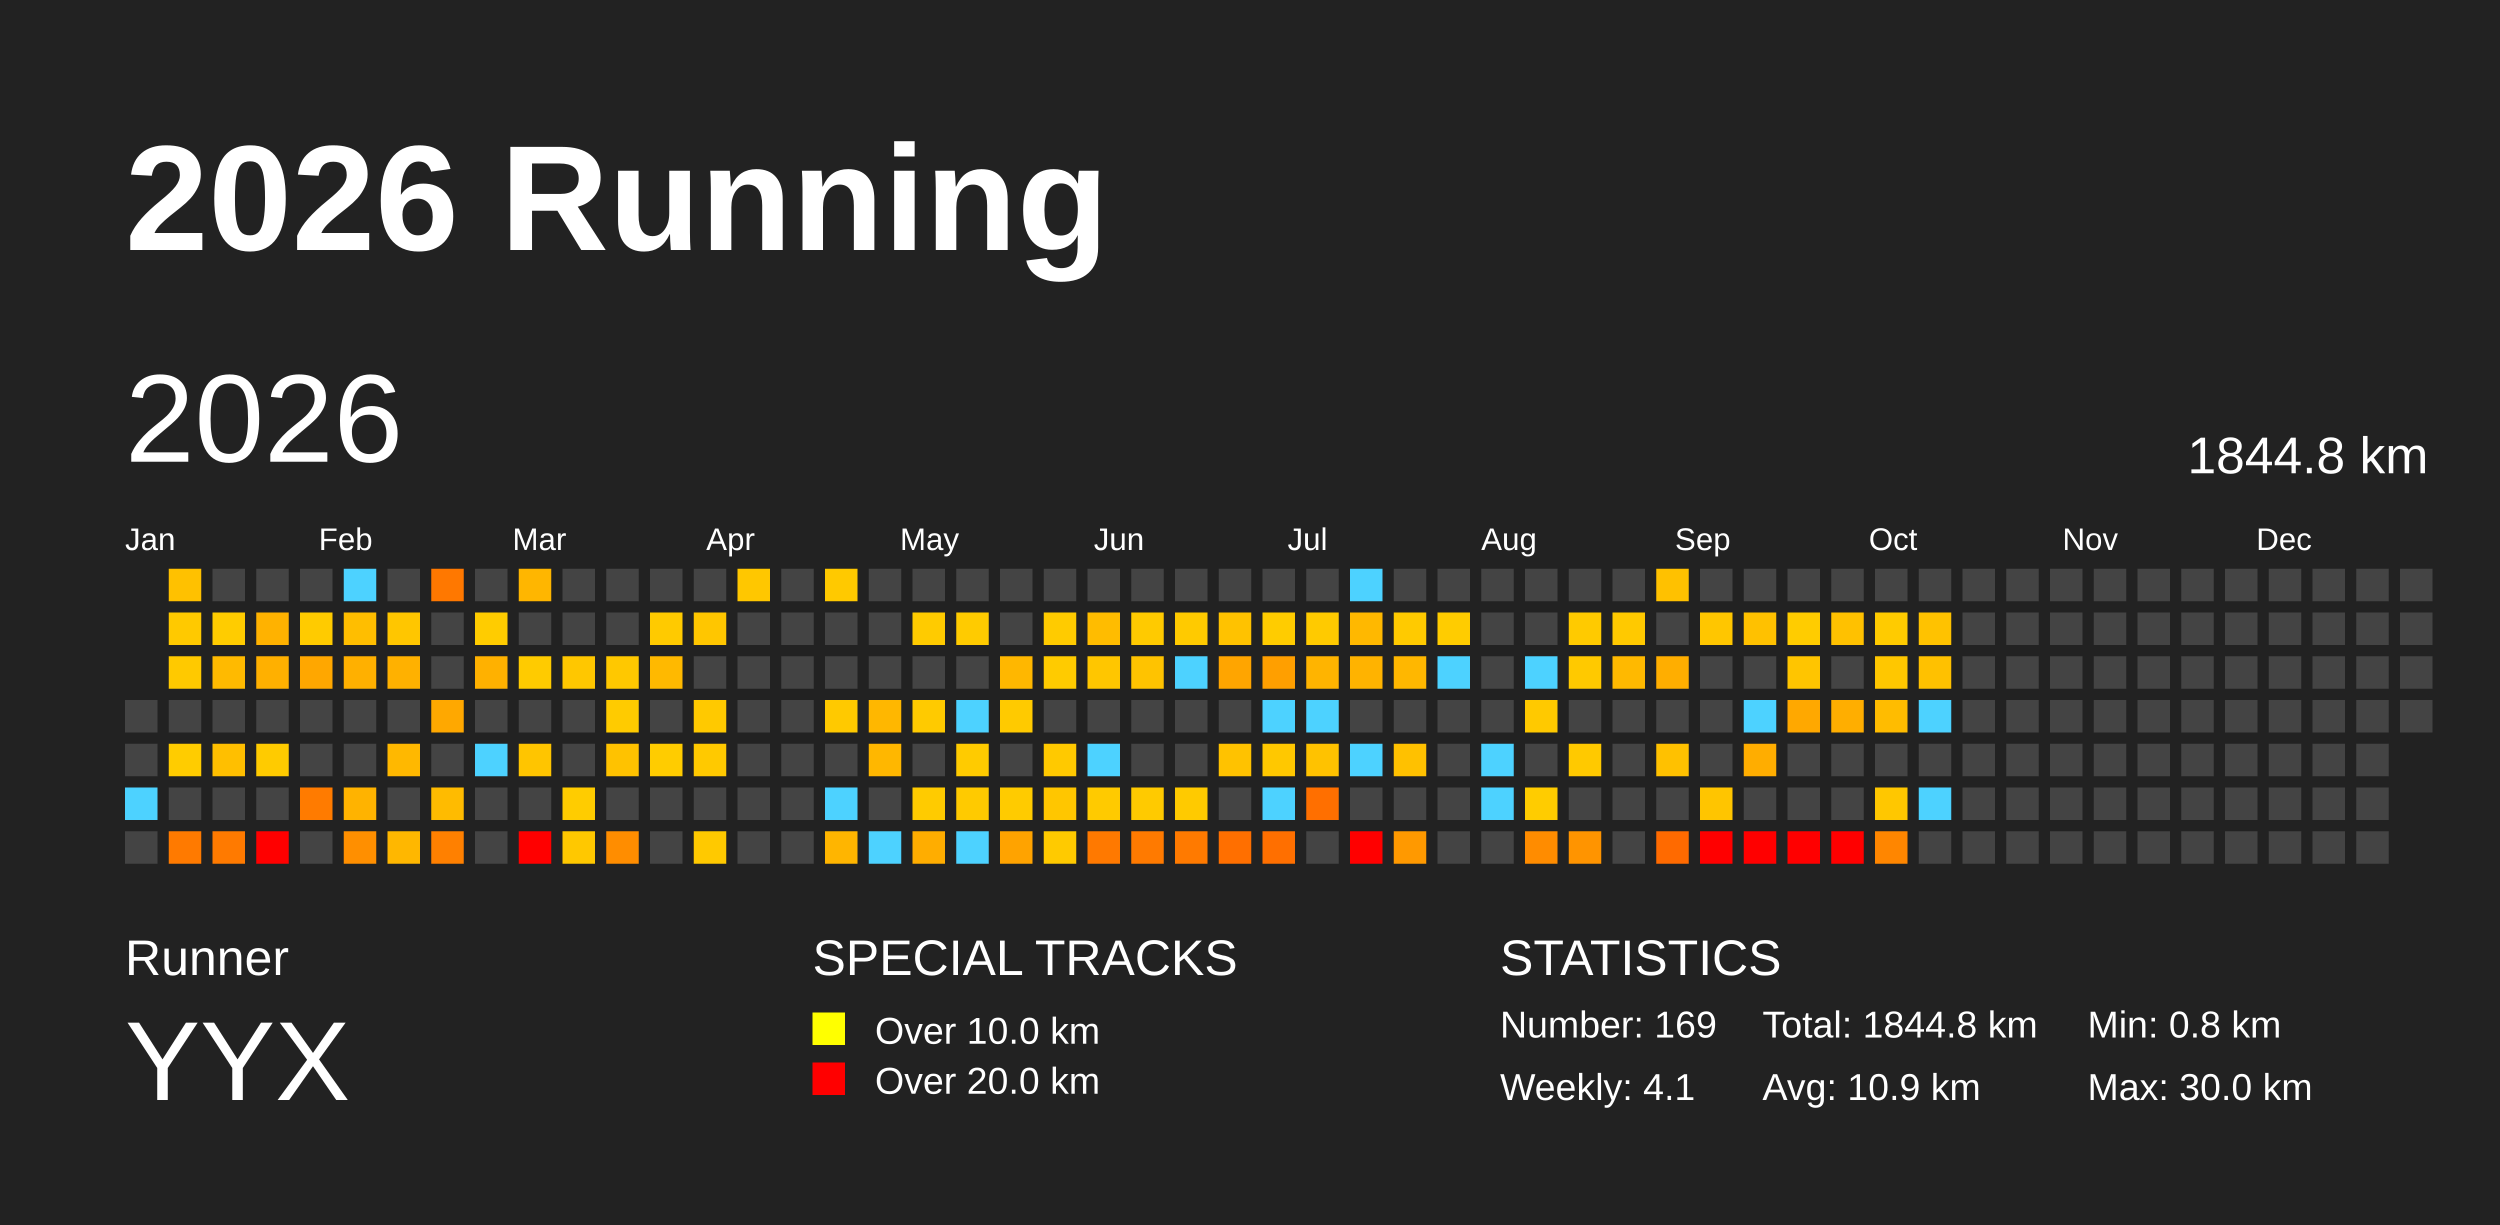
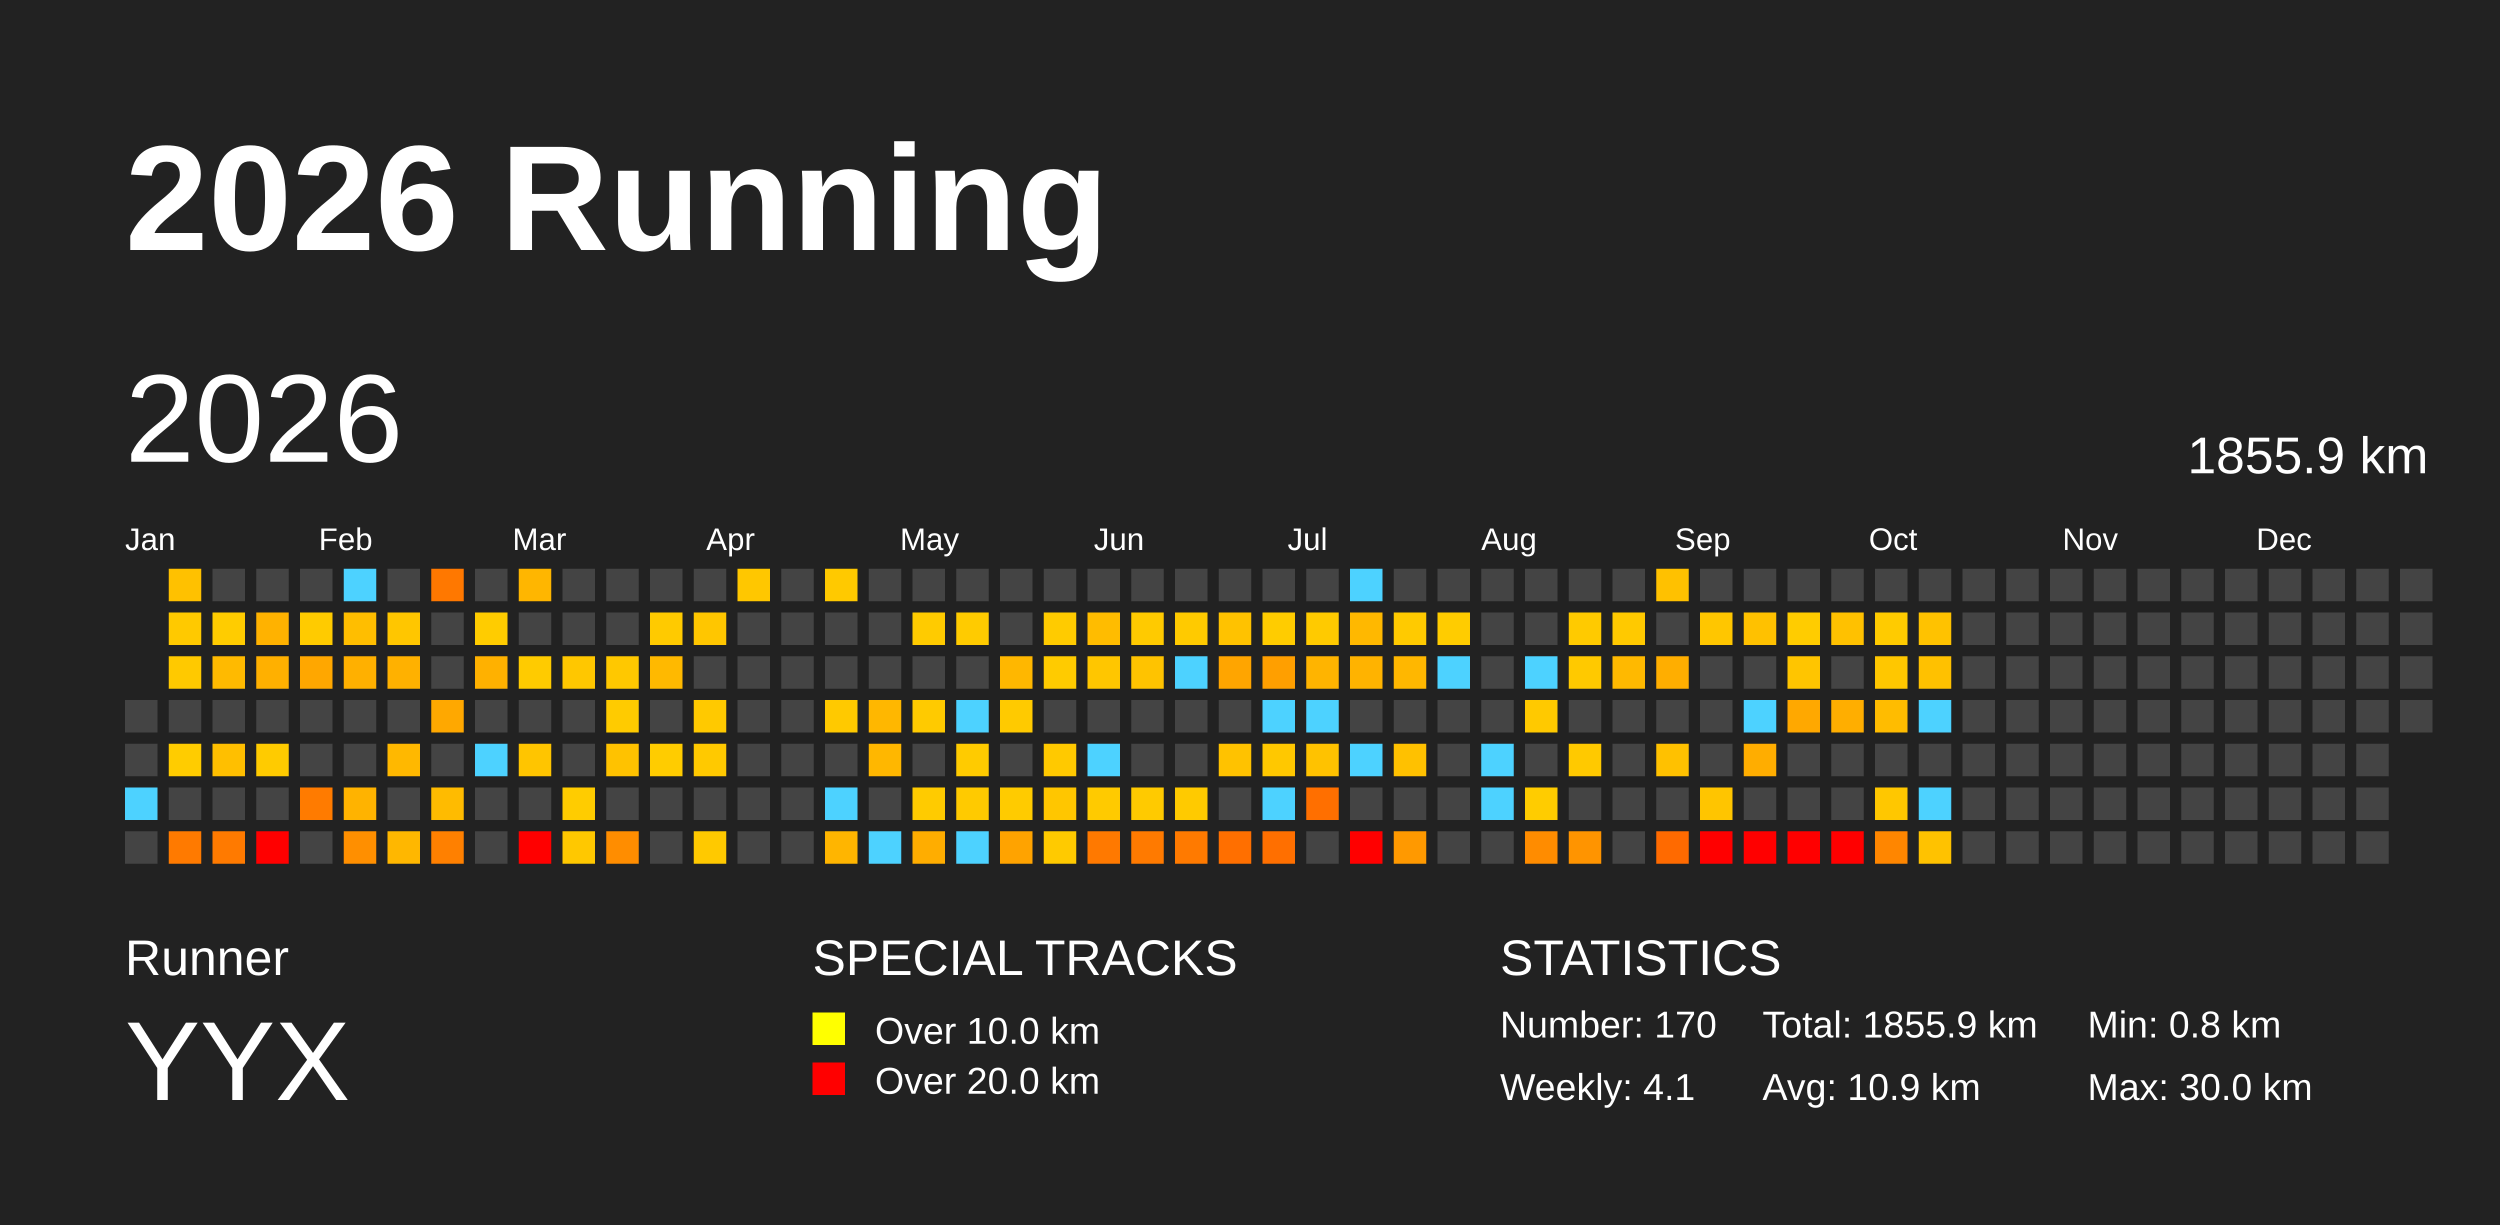
<svg xmlns="http://www.w3.org/2000/svg" baseProfile="full" height="98mm" version="1.1" viewBox="0,0,200,98" width="200mm">
  <defs />
  <rect fill="#222222" height="98" width="200" x="0" y="0" />
  <text fill="#FFFFFF" style="font-size:12px; font-family:Arial; font-weight:bold;" x="10" y="20">2026 Running</text>
  <text fill="#FFFFFF" style="font-size:4px; font-family:Arial" x="10" y="78">Runner</text>
  <text fill="#FFFFFF" style="font-size:9px; font-family:Arial" x="10" y="88">YYX</text>
  <text fill="#FFFFFF" style="font-size:4px; font-family:Arial" x="65" y="78">SPECIAL TRACKS</text>
  <rect fill="yellow" height="2.6" width="2.6" x="65" y="81" />
  <text fill="#FFFFFF" style="font-size:3px; font-family:Arial" x="70" y="83.5">Over 10.0 km</text>
  <rect fill="red" height="2.6" width="2.6" x="65" y="85" />
  <text fill="#FFFFFF" style="font-size:3px; font-family:Arial" x="70" y="87.5">Over 20.0 km</text>
  <text fill="#FFFFFF" style="font-size:4px; font-family:Arial" x="120" y="78">STATISTICS</text>
-   <text fill="#FFFFFF" style="font-size:3px; font-family:Arial" x="120" y="83">Number: 169</text>
+   <text fill="#FFFFFF" style="font-size:3px; font-family:Arial" x="120" y="83">Number: 170</text>
  <text fill="#FFFFFF" style="font-size:3px; font-family:Arial" x="120" y="88">Weekly: 4.1</text>
-   <text fill="#FFFFFF" style="font-size:3px; font-family:Arial" x="141" y="83">Total: 1844.8 km</text>
+   <text fill="#FFFFFF" style="font-size:3px; font-family:Arial" x="141" y="83">Total: 1855.9 km</text>
  <text fill="#FFFFFF" style="font-size:3px; font-family:Arial" x="141" y="88">Avg: 10.9 km</text>
  <text fill="#FFFFFF" style="font-size:3px; font-family:Arial" x="167" y="83">Min: 0.8 km</text>
  <text fill="#FFFFFF" style="font-size:3px; font-family:Arial" x="167" y="88">Max: 30.0 km</text>
  <text dominant-baseline="hanging" fill="#FFFFFF" style="font-size:10.0px; font-family:Arial;" x="10" y="30">2026</text>
-   <text dominant-baseline="hanging" fill="#FFFFFF" style="font-size:4.125px; font-family:Arial;" x="175" y="35">1844.8 km</text>
+   <text dominant-baseline="hanging" fill="#FFFFFF" style="font-size:4.125px; font-family:Arial;" x="175" y="35">1855.9 km</text>
  <text fill="#FFFFFF" style="font-size:2.5px; font-family:Arial" x="10.0" y="44">Jan</text>
  <text fill="#FFFFFF" style="font-size:2.5px; font-family:Arial" x="25.5" y="44">Feb</text>
  <text fill="#FFFFFF" style="font-size:2.5px; font-family:Arial" x="41.0" y="44">Mar</text>
  <text fill="#FFFFFF" style="font-size:2.5px; font-family:Arial" x="56.5" y="44">Apr</text>
  <text fill="#FFFFFF" style="font-size:2.5px; font-family:Arial" x="72.0" y="44">May</text>
  <text fill="#FFFFFF" style="font-size:2.5px; font-family:Arial" x="87.5" y="44">Jun</text>
  <text fill="#FFFFFF" style="font-size:2.5px; font-family:Arial" x="103.0" y="44">Jul</text>
  <text fill="#FFFFFF" style="font-size:2.5px; font-family:Arial" x="118.5" y="44">Aug</text>
  <text fill="#FFFFFF" style="font-size:2.5px; font-family:Arial" x="134.0" y="44">Sep</text>
  <text fill="#FFFFFF" style="font-size:2.5px; font-family:Arial" x="149.5" y="44">Oct</text>
  <text fill="#FFFFFF" style="font-size:2.5px; font-family:Arial" x="165.0" y="44">Nov</text>
  <text fill="#FFFFFF" style="font-size:2.5px; font-family:Arial" x="180.5" y="44">Dec</text>
  <rect fill="#444444" height="2.6" width="2.6" x="10.0" y="56.0" />
  <rect fill="#444444" height="2.6" width="2.6" x="10.0" y="59.5" />
  <rect fill="#4dd2ff" height="2.6" width="2.6" x="10.0" y="63.0" />
  <rect fill="#444444" height="2.6" width="2.6" x="10.0" y="66.5" />
  <rect fill="#ffc100" height="2.6" width="2.6" x="13.5" y="45.5" />
  <rect fill="#ffc900" height="2.6" width="2.6" x="13.5" y="49.0" />
  <rect fill="#ffc900" height="2.6" width="2.6" x="13.5" y="52.5" />
  <rect fill="#444444" height="2.6" width="2.6" x="13.5" y="56.0" />
  <rect fill="#ffcc00" height="2.6" width="2.6" x="13.5" y="59.5" />
  <rect fill="#444444" height="2.6" width="2.6" x="13.5" y="63.0" />
  <rect fill="#ff7a00" height="2.6" width="2.6" x="13.5" y="66.5" />
  <rect fill="#444444" height="2.6" width="2.6" x="17.0" y="45.5" />
  <rect fill="#ffcc00" height="2.6" width="2.6" x="17.0" y="49.0" />
  <rect fill="#ffba00" height="2.6" width="2.6" x="17.0" y="52.5" />
  <rect fill="#444444" height="2.6" width="2.6" x="17.0" y="56.0" />
  <rect fill="#ffbf00" height="2.6" width="2.6" x="17.0" y="59.5" />
  <rect fill="#444444" height="2.6" width="2.6" x="17.0" y="63.0" />
  <rect fill="#ff7a00" height="2.6" width="2.6" x="17.0" y="66.5" />
  <rect fill="#444444" height="2.6" width="2.6" x="20.5" y="45.5" />
  <rect fill="#ffb200" height="2.6" width="2.6" x="20.5" y="49.0" />
  <rect fill="#ffb000" height="2.6" width="2.6" x="20.5" y="52.5" />
  <rect fill="#444444" height="2.6" width="2.6" x="20.5" y="56.0" />
  <rect fill="#ffcb00" height="2.6" width="2.6" x="20.5" y="59.5" />
  <rect fill="#444444" height="2.6" width="2.6" x="20.5" y="63.0" />
  <rect fill="red" height="2.6" width="2.6" x="20.5" y="66.5" />
  <rect fill="#444444" height="2.6" width="2.6" x="24.0" y="45.5" />
  <rect fill="#ffcb00" height="2.6" width="2.6" x="24.0" y="49.0" />
  <rect fill="#ffa700" height="2.6" width="2.6" x="24.0" y="52.5" />
  <rect fill="#444444" height="2.6" width="2.6" x="24.0" y="56.0" />
  <rect fill="#444444" height="2.6" width="2.6" x="24.0" y="59.5" />
  <rect fill="#ff7b00" height="2.6" width="2.6" x="24.0" y="63.0" />
  <rect fill="#444444" height="2.6" width="2.6" x="24.0" y="66.5" />
  <rect fill="#4dd2ff" height="2.6" width="2.6" x="27.5" y="45.5" />
  <rect fill="#ffbe00" height="2.6" width="2.6" x="27.5" y="49.0" />
  <rect fill="#ffb000" height="2.6" width="2.6" x="27.5" y="52.5" />
  <rect fill="#444444" height="2.6" width="2.6" x="27.5" y="56.0" />
  <rect fill="#444444" height="2.6" width="2.6" x="27.5" y="59.5" />
  <rect fill="#ffb300" height="2.6" width="2.6" x="27.5" y="63.0" />
  <rect fill="#ff8f00" height="2.6" width="2.6" x="27.5" y="66.5" />
  <rect fill="#444444" height="2.6" width="2.6" x="31.0" y="45.5" />
  <rect fill="#ffc600" height="2.6" width="2.6" x="31.0" y="49.0" />
  <rect fill="#ffb100" height="2.6" width="2.6" x="31.0" y="52.5" />
  <rect fill="#444444" height="2.6" width="2.6" x="31.0" y="56.0" />
  <rect fill="#ffb800" height="2.6" width="2.6" x="31.0" y="59.5" />
  <rect fill="#444444" height="2.6" width="2.6" x="31.0" y="63.0" />
  <rect fill="#ffb700" height="2.6" width="2.6" x="31.0" y="66.5" />
  <rect fill="#ff7800" height="2.6" width="2.6" x="34.5" y="45.5" />
  <rect fill="#444444" height="2.6" width="2.6" x="34.5" y="49.0" />
  <rect fill="#444444" height="2.6" width="2.6" x="34.5" y="52.5" />
  <rect fill="#ffa800" height="2.6" width="2.6" x="34.5" y="56.0" />
  <rect fill="#444444" height="2.6" width="2.6" x="34.5" y="59.5" />
  <rect fill="#ffbb00" height="2.6" width="2.6" x="34.5" y="63.0" />
  <rect fill="#ff8000" height="2.6" width="2.6" x="34.5" y="66.5" />
  <rect fill="#444444" height="2.6" width="2.6" x="38.0" y="45.5" />
  <rect fill="#ffcc00" height="2.6" width="2.6" x="38.0" y="49.0" />
  <rect fill="#ffb100" height="2.6" width="2.6" x="38.0" y="52.5" />
  <rect fill="#444444" height="2.6" width="2.6" x="38.0" y="56.0" />
  <rect fill="#4dd2ff" height="2.6" width="2.6" x="38.0" y="59.5" />
  <rect fill="#444444" height="2.6" width="2.6" x="38.0" y="63.0" />
  <rect fill="#444444" height="2.6" width="2.6" x="38.0" y="66.5" />
  <rect fill="#ffb600" height="2.6" width="2.6" x="41.5" y="45.5" />
  <rect fill="#444444" height="2.6" width="2.6" x="41.5" y="49.0" />
  <rect fill="#ffcb00" height="2.6" width="2.6" x="41.5" y="52.5" />
  <rect fill="#444444" height="2.6" width="2.6" x="41.5" y="56.0" />
  <rect fill="#ffc500" height="2.6" width="2.6" x="41.5" y="59.5" />
  <rect fill="#444444" height="2.6" width="2.6" x="41.5" y="63.0" />
  <rect fill="red" height="2.6" width="2.6" x="41.5" y="66.5" />
  <rect fill="#444444" height="2.6" width="2.6" x="45.0" y="45.5" />
  <rect fill="#444444" height="2.6" width="2.6" x="45.0" y="49.0" />
  <rect fill="#ffc700" height="2.6" width="2.6" x="45.0" y="52.5" />
  <rect fill="#444444" height="2.6" width="2.6" x="45.0" y="56.0" />
  <rect fill="#444444" height="2.6" width="2.6" x="45.0" y="59.5" />
  <rect fill="#ffcc00" height="2.6" width="2.6" x="45.0" y="63.0" />
  <rect fill="#ffc800" height="2.6" width="2.6" x="45.0" y="66.5" />
  <rect fill="#444444" height="2.6" width="2.6" x="48.5" y="45.5" />
  <rect fill="#444444" height="2.6" width="2.6" x="48.5" y="49.0" />
  <rect fill="#ffc800" height="2.6" width="2.6" x="48.5" y="52.5" />
  <rect fill="#ffcb00" height="2.6" width="2.6" x="48.5" y="56.0" />
  <rect fill="#ffc200" height="2.6" width="2.6" x="48.5" y="59.5" />
  <rect fill="#444444" height="2.6" width="2.6" x="48.5" y="63.0" />
  <rect fill="#ff8d00" height="2.6" width="2.6" x="48.5" y="66.5" />
  <rect fill="#444444" height="2.6" width="2.6" x="52.0" y="45.5" />
  <rect fill="#ffca00" height="2.6" width="2.6" x="52.0" y="49.0" />
  <rect fill="#ffb900" height="2.6" width="2.6" x="52.0" y="52.5" />
  <rect fill="#444444" height="2.6" width="2.6" x="52.0" y="56.0" />
  <rect fill="#ffcc00" height="2.6" width="2.6" x="52.0" y="59.5" />
  <rect fill="#444444" height="2.6" width="2.6" x="52.0" y="63.0" />
  <rect fill="#444444" height="2.6" width="2.6" x="52.0" y="66.5" />
  <rect fill="#444444" height="2.6" width="2.6" x="55.5" y="45.5" />
  <rect fill="#ffc600" height="2.6" width="2.6" x="55.5" y="49.0" />
  <rect fill="#444444" height="2.6" width="2.6" x="55.5" y="52.5" />
  <rect fill="#ffc900" height="2.6" width="2.6" x="55.5" y="56.0" />
  <rect fill="#ffc900" height="2.6" width="2.6" x="55.5" y="59.5" />
  <rect fill="#444444" height="2.6" width="2.6" x="55.5" y="63.0" />
  <rect fill="#ffc900" height="2.6" width="2.6" x="55.5" y="66.5" />
  <rect fill="#ffc700" height="2.6" width="2.6" x="59.0" y="45.5" />
  <rect fill="#444444" height="2.6" width="2.6" x="59.0" y="49.0" />
  <rect fill="#444444" height="2.6" width="2.6" x="59.0" y="52.5" />
  <rect fill="#444444" height="2.6" width="2.6" x="59.0" y="56.0" />
  <rect fill="#444444" height="2.6" width="2.6" x="59.0" y="59.5" />
  <rect fill="#444444" height="2.6" width="2.6" x="59.0" y="63.0" />
  <rect fill="#444444" height="2.6" width="2.6" x="59.0" y="66.5" />
  <rect fill="#444444" height="2.6" width="2.6" x="62.5" y="45.5" />
  <rect fill="#444444" height="2.6" width="2.6" x="62.5" y="49.0" />
  <rect fill="#444444" height="2.6" width="2.6" x="62.5" y="52.5" />
  <rect fill="#444444" height="2.6" width="2.6" x="62.5" y="56.0" />
  <rect fill="#444444" height="2.6" width="2.6" x="62.5" y="59.5" />
  <rect fill="#444444" height="2.6" width="2.6" x="62.5" y="63.0" />
  <rect fill="#444444" height="2.6" width="2.6" x="62.5" y="66.5" />
  <rect fill="#ffc900" height="2.6" width="2.6" x="66.0" y="45.5" />
  <rect fill="#444444" height="2.6" width="2.6" x="66.0" y="49.0" />
  <rect fill="#444444" height="2.6" width="2.6" x="66.0" y="52.5" />
  <rect fill="#ffc900" height="2.6" width="2.6" x="66.0" y="56.0" />
  <rect fill="#444444" height="2.6" width="2.6" x="66.0" y="59.5" />
  <rect fill="#4dd2ff" height="2.6" width="2.6" x="66.0" y="63.0" />
  <rect fill="#ffb500" height="2.6" width="2.6" x="66.0" y="66.5" />
  <rect fill="#444444" height="2.6" width="2.6" x="69.5" y="45.5" />
  <rect fill="#444444" height="2.6" width="2.6" x="69.5" y="49.0" />
  <rect fill="#444444" height="2.6" width="2.6" x="69.5" y="52.5" />
  <rect fill="#ffb700" height="2.6" width="2.6" x="69.5" y="56.0" />
  <rect fill="#ffb700" height="2.6" width="2.6" x="69.5" y="59.5" />
  <rect fill="#444444" height="2.6" width="2.6" x="69.5" y="63.0" />
  <rect fill="#4dd2ff" height="2.6" width="2.6" x="69.5" y="66.5" />
  <rect fill="#444444" height="2.6" width="2.6" x="73.0" y="45.5" />
  <rect fill="#ffcb00" height="2.6" width="2.6" x="73.0" y="49.0" />
  <rect fill="#444444" height="2.6" width="2.6" x="73.0" y="52.5" />
  <rect fill="#ffca00" height="2.6" width="2.6" x="73.0" y="56.0" />
  <rect fill="#444444" height="2.6" width="2.6" x="73.0" y="59.5" />
  <rect fill="#ffcb00" height="2.6" width="2.6" x="73.0" y="63.0" />
  <rect fill="#ffad00" height="2.6" width="2.6" x="73.0" y="66.5" />
  <rect fill="#444444" height="2.6" width="2.6" x="76.5" y="45.5" />
  <rect fill="#ffcb00" height="2.6" width="2.6" x="76.5" y="49.0" />
  <rect fill="#444444" height="2.6" width="2.6" x="76.5" y="52.5" />
  <rect fill="#4dd2ff" height="2.6" width="2.6" x="76.5" y="56.0" />
  <rect fill="#ffcb00" height="2.6" width="2.6" x="76.5" y="59.5" />
  <rect fill="#ffca00" height="2.6" width="2.6" x="76.5" y="63.0" />
  <rect fill="#4dd2ff" height="2.6" width="2.6" x="76.5" y="66.5" />
  <rect fill="#444444" height="2.6" width="2.6" x="80.0" y="45.5" />
  <rect fill="#444444" height="2.6" width="2.6" x="80.0" y="49.0" />
  <rect fill="#ffb700" height="2.6" width="2.6" x="80.0" y="52.5" />
  <rect fill="#ffca00" height="2.6" width="2.6" x="80.0" y="56.0" />
  <rect fill="#444444" height="2.6" width="2.6" x="80.0" y="59.5" />
  <rect fill="#ffcb00" height="2.6" width="2.6" x="80.0" y="63.0" />
  <rect fill="#ffa300" height="2.6" width="2.6" x="80.0" y="66.5" />
  <rect fill="#444444" height="2.6" width="2.6" x="83.5" y="45.5" />
  <rect fill="#ffcb00" height="2.6" width="2.6" x="83.5" y="49.0" />
  <rect fill="#ffcb00" height="2.6" width="2.6" x="83.5" y="52.5" />
  <rect fill="#444444" height="2.6" width="2.6" x="83.5" y="56.0" />
  <rect fill="#ffc900" height="2.6" width="2.6" x="83.5" y="59.5" />
  <rect fill="#ffc600" height="2.6" width="2.6" x="83.5" y="63.0" />
  <rect fill="#ffca00" height="2.6" width="2.6" x="83.5" y="66.5" />
  <rect fill="#444444" height="2.6" width="2.6" x="87.0" y="45.5" />
  <rect fill="#ffbc00" height="2.6" width="2.6" x="87.0" y="49.0" />
  <rect fill="#ffc600" height="2.6" width="2.6" x="87.0" y="52.5" />
  <rect fill="#444444" height="2.6" width="2.6" x="87.0" y="56.0" />
  <rect fill="#4dd2ff" height="2.6" width="2.6" x="87.0" y="59.5" />
  <rect fill="#ffca00" height="2.6" width="2.6" x="87.0" y="63.0" />
  <rect fill="#ff7900" height="2.6" width="2.6" x="87.0" y="66.5" />
  <rect fill="#444444" height="2.6" width="2.6" x="90.5" y="45.5" />
  <rect fill="#ffca00" height="2.6" width="2.6" x="90.5" y="49.0" />
  <rect fill="#ffc300" height="2.6" width="2.6" x="90.5" y="52.5" />
  <rect fill="#444444" height="2.6" width="2.6" x="90.5" y="56.0" />
  <rect fill="#444444" height="2.6" width="2.6" x="90.5" y="59.5" />
  <rect fill="#ffca00" height="2.6" width="2.6" x="90.5" y="63.0" />
  <rect fill="#ff7a00" height="2.6" width="2.6" x="90.5" y="66.5" />
  <rect fill="#444444" height="2.6" width="2.6" x="94.0" y="45.5" />
  <rect fill="#ffca00" height="2.6" width="2.6" x="94.0" y="49.0" />
  <rect fill="#4dd2ff" height="2.6" width="2.6" x="94.0" y="52.5" />
  <rect fill="#444444" height="2.6" width="2.6" x="94.0" y="56.0" />
  <rect fill="#444444" height="2.6" width="2.6" x="94.0" y="59.5" />
  <rect fill="#ffca00" height="2.6" width="2.6" x="94.0" y="63.0" />
  <rect fill="#ff7a00" height="2.6" width="2.6" x="94.0" y="66.5" />
  <rect fill="#444444" height="2.6" width="2.6" x="97.5" y="45.5" />
  <rect fill="#ffc200" height="2.6" width="2.6" x="97.5" y="49.0" />
  <rect fill="#ffa500" height="2.6" width="2.6" x="97.5" y="52.5" />
  <rect fill="#444444" height="2.6" width="2.6" x="97.5" y="56.0" />
  <rect fill="#ffc200" height="2.6" width="2.6" x="97.5" y="59.5" />
  <rect fill="#444444" height="2.6" width="2.6" x="97.5" y="63.0" />
  <rect fill="#ff6f00" height="2.6" width="2.6" x="97.5" y="66.5" />
  <rect fill="#444444" height="2.6" width="2.6" x="101.0" y="45.5" />
  <rect fill="#ffcc00" height="2.6" width="2.6" x="101.0" y="49.0" />
  <rect fill="#ff9f00" height="2.6" width="2.6" x="101.0" y="52.5" />
  <rect fill="#4dd2ff" height="2.6" width="2.6" x="101.0" y="56.0" />
  <rect fill="#ffc800" height="2.6" width="2.6" x="101.0" y="59.5" />
  <rect fill="#4dd2ff" height="2.6" width="2.6" x="101.0" y="63.0" />
  <rect fill="#ff6f00" height="2.6" width="2.6" x="101.0" y="66.5" />
  <rect fill="#444444" height="2.6" width="2.6" x="104.5" y="45.5" />
  <rect fill="#ffca00" height="2.6" width="2.6" x="104.5" y="49.0" />
  <rect fill="#ffb400" height="2.6" width="2.6" x="104.5" y="52.5" />
  <rect fill="#4dd2ff" height="2.6" width="2.6" x="104.5" y="56.0" />
  <rect fill="#ffc200" height="2.6" width="2.6" x="104.5" y="59.5" />
  <rect fill="#ff6f00" height="2.6" width="2.6" x="104.5" y="63.0" />
  <rect fill="#444444" height="2.6" width="2.6" x="104.5" y="66.5" />
  <rect fill="#4dd2ff" height="2.6" width="2.6" x="108.0" y="45.5" />
  <rect fill="#ffb800" height="2.6" width="2.6" x="108.0" y="49.0" />
  <rect fill="#ffb300" height="2.6" width="2.6" x="108.0" y="52.5" />
  <rect fill="#444444" height="2.6" width="2.6" x="108.0" y="56.0" />
  <rect fill="#4dd2ff" height="2.6" width="2.6" x="108.0" y="59.5" />
  <rect fill="#444444" height="2.6" width="2.6" x="108.0" y="63.0" />
  <rect fill="red" height="2.6" width="2.6" x="108.0" y="66.5" />
  <rect fill="#444444" height="2.6" width="2.6" x="111.5" y="45.5" />
  <rect fill="#ffca00" height="2.6" width="2.6" x="111.5" y="49.0" />
  <rect fill="#ffb700" height="2.6" width="2.6" x="111.5" y="52.5" />
  <rect fill="#444444" height="2.6" width="2.6" x="111.5" y="56.0" />
  <rect fill="#ffc100" height="2.6" width="2.6" x="111.5" y="59.5" />
  <rect fill="#444444" height="2.6" width="2.6" x="111.5" y="63.0" />
  <rect fill="#ff9900" height="2.6" width="2.6" x="111.5" y="66.5" />
  <rect fill="#444444" height="2.6" width="2.6" x="115.0" y="45.5" />
  <rect fill="#ffcc00" height="2.6" width="2.6" x="115.0" y="49.0" />
  <rect fill="#4dd2ff" height="2.6" width="2.6" x="115.0" y="52.5" />
  <rect fill="#444444" height="2.6" width="2.6" x="115.0" y="56.0" />
  <rect fill="#444444" height="2.6" width="2.6" x="115.0" y="59.5" />
  <rect fill="#444444" height="2.6" width="2.6" x="115.0" y="63.0" />
  <rect fill="#444444" height="2.6" width="2.6" x="115.0" y="66.5" />
  <rect fill="#444444" height="2.6" width="2.6" x="118.5" y="45.5" />
  <rect fill="#444444" height="2.6" width="2.6" x="118.5" y="49.0" />
  <rect fill="#444444" height="2.6" width="2.6" x="118.5" y="52.5" />
  <rect fill="#444444" height="2.6" width="2.6" x="118.5" y="56.0" />
  <rect fill="#4dd2ff" height="2.6" width="2.6" x="118.5" y="59.5" />
  <rect fill="#4dd2ff" height="2.6" width="2.6" x="118.5" y="63.0" />
  <rect fill="#444444" height="2.6" width="2.6" x="118.5" y="66.5" />
  <rect fill="#444444" height="2.6" width="2.6" x="122.0" y="45.5" />
  <rect fill="#444444" height="2.6" width="2.6" x="122.0" y="49.0" />
  <rect fill="#4dd2ff" height="2.6" width="2.6" x="122.0" y="52.5" />
  <rect fill="#ffc900" height="2.6" width="2.6" x="122.0" y="56.0" />
  <rect fill="#444444" height="2.6" width="2.6" x="122.0" y="59.5" />
  <rect fill="#ffcc00" height="2.6" width="2.6" x="122.0" y="63.0" />
  <rect fill="#ff8c00" height="2.6" width="2.6" x="122.0" y="66.5" />
  <rect fill="#444444" height="2.6" width="2.6" x="125.5" y="45.5" />
  <rect fill="#ffca00" height="2.6" width="2.6" x="125.5" y="49.0" />
  <rect fill="#ffc900" height="2.6" width="2.6" x="125.5" y="52.5" />
  <rect fill="#444444" height="2.6" width="2.6" x="125.5" y="56.0" />
  <rect fill="#ffc900" height="2.6" width="2.6" x="125.5" y="59.5" />
  <rect fill="#444444" height="2.6" width="2.6" x="125.5" y="63.0" />
  <rect fill="#ff9400" height="2.6" width="2.6" x="125.5" y="66.5" />
  <rect fill="#444444" height="2.6" width="2.6" x="129.0" y="45.5" />
  <rect fill="#ffc900" height="2.6" width="2.6" x="129.0" y="49.0" />
  <rect fill="#ffb900" height="2.6" width="2.6" x="129.0" y="52.5" />
  <rect fill="#444444" height="2.6" width="2.6" x="129.0" y="56.0" />
  <rect fill="#444444" height="2.6" width="2.6" x="129.0" y="59.5" />
  <rect fill="#444444" height="2.6" width="2.6" x="129.0" y="63.0" />
  <rect fill="#444444" height="2.6" width="2.6" x="129.0" y="66.5" />
  <rect fill="#ffc100" height="2.6" width="2.6" x="132.5" y="45.5" />
  <rect fill="#444444" height="2.6" width="2.6" x="132.5" y="49.0" />
  <rect fill="#ffae00" height="2.6" width="2.6" x="132.5" y="52.5" />
  <rect fill="#444444" height="2.6" width="2.6" x="132.5" y="56.0" />
  <rect fill="#ffc100" height="2.6" width="2.6" x="132.5" y="59.5" />
  <rect fill="#444444" height="2.6" width="2.6" x="132.5" y="63.0" />
  <rect fill="#ff6a00" height="2.6" width="2.6" x="132.5" y="66.5" />
  <rect fill="#444444" height="2.6" width="2.6" x="136.0" y="45.5" />
  <rect fill="#ffc600" height="2.6" width="2.6" x="136.0" y="49.0" />
  <rect fill="#444444" height="2.6" width="2.6" x="136.0" y="52.5" />
  <rect fill="#444444" height="2.6" width="2.6" x="136.0" y="56.0" />
  <rect fill="#444444" height="2.6" width="2.6" x="136.0" y="59.5" />
  <rect fill="#ffc500" height="2.6" width="2.6" x="136.0" y="63.0" />
  <rect fill="red" height="2.6" width="2.6" x="136.0" y="66.5" />
  <rect fill="#444444" height="2.6" width="2.6" x="139.5" y="45.5" />
  <rect fill="#ffc100" height="2.6" width="2.6" x="139.5" y="49.0" />
  <rect fill="#444444" height="2.6" width="2.6" x="139.5" y="52.5" />
  <rect fill="#4dd2ff" height="2.6" width="2.6" x="139.5" y="56.0" />
  <rect fill="#ffad00" height="2.6" width="2.6" x="139.5" y="59.5" />
  <rect fill="#444444" height="2.6" width="2.6" x="139.5" y="63.0" />
  <rect fill="red" height="2.6" width="2.6" x="139.5" y="66.5" />
  <rect fill="#444444" height="2.6" width="2.6" x="143.0" y="45.5" />
  <rect fill="#ffcc00" height="2.6" width="2.6" x="143.0" y="49.0" />
  <rect fill="#ffc500" height="2.6" width="2.6" x="143.0" y="52.5" />
  <rect fill="#ffa800" height="2.6" width="2.6" x="143.0" y="56.0" />
  <rect fill="#444444" height="2.6" width="2.6" x="143.0" y="59.5" />
  <rect fill="#444444" height="2.6" width="2.6" x="143.0" y="63.0" />
  <rect fill="red" height="2.6" width="2.6" x="143.0" y="66.5" />
  <rect fill="#444444" height="2.6" width="2.6" x="146.5" y="45.5" />
  <rect fill="#ffc100" height="2.6" width="2.6" x="146.5" y="49.0" />
  <rect fill="#444444" height="2.6" width="2.6" x="146.5" y="52.5" />
  <rect fill="#ffae00" height="2.6" width="2.6" x="146.5" y="56.0" />
  <rect fill="#444444" height="2.6" width="2.6" x="146.5" y="59.5" />
  <rect fill="#444444" height="2.6" width="2.6" x="146.5" y="63.0" />
  <rect fill="red" height="2.6" width="2.6" x="146.5" y="66.5" />
  <rect fill="#444444" height="2.6" width="2.6" x="150.0" y="45.5" />
  <rect fill="#ffcb00" height="2.6" width="2.6" x="150.0" y="49.0" />
  <rect fill="#ffc700" height="2.6" width="2.6" x="150.0" y="52.5" />
  <rect fill="#ffbc00" height="2.6" width="2.6" x="150.0" y="56.0" />
  <rect fill="#444444" height="2.6" width="2.6" x="150.0" y="59.5" />
  <rect fill="#ffc700" height="2.6" width="2.6" x="150.0" y="63.0" />
  <rect fill="#ff8600" height="2.6" width="2.6" x="150.0" y="66.5" />
  <rect fill="#444444" height="2.6" width="2.6" x="153.5" y="45.5" />
  <rect fill="#ffc200" height="2.6" width="2.6" x="153.5" y="49.0" />
  <rect fill="#ffc100" height="2.6" width="2.6" x="153.5" y="52.5" />
  <rect fill="#4dd2ff" height="2.6" width="2.6" x="153.5" y="56.0" />
  <rect fill="#444444" height="2.6" width="2.6" x="153.5" y="59.5" />
  <rect fill="#4dd2ff" height="2.6" width="2.6" x="153.5" y="63.0" />
-   <rect fill="#444444" height="2.6" width="2.6" x="153.5" y="66.5" />
+   <rect fill="#ffc200" height="2.6" width="2.6" x="153.5" y="66.5" />
  <rect fill="#444444" height="2.6" width="2.6" x="157.0" y="45.5" />
  <rect fill="#444444" height="2.6" width="2.6" x="157.0" y="49.0" />
  <rect fill="#444444" height="2.6" width="2.6" x="157.0" y="52.5" />
  <rect fill="#444444" height="2.6" width="2.6" x="157.0" y="56.0" />
  <rect fill="#444444" height="2.6" width="2.6" x="157.0" y="59.5" />
  <rect fill="#444444" height="2.6" width="2.6" x="157.0" y="63.0" />
  <rect fill="#444444" height="2.6" width="2.6" x="157.0" y="66.5" />
  <rect fill="#444444" height="2.6" width="2.6" x="160.5" y="45.5" />
  <rect fill="#444444" height="2.6" width="2.6" x="160.5" y="49.0" />
  <rect fill="#444444" height="2.6" width="2.6" x="160.5" y="52.5" />
  <rect fill="#444444" height="2.6" width="2.6" x="160.5" y="56.0" />
  <rect fill="#444444" height="2.6" width="2.6" x="160.5" y="59.5" />
  <rect fill="#444444" height="2.6" width="2.6" x="160.5" y="63.0" />
  <rect fill="#444444" height="2.6" width="2.6" x="160.5" y="66.5" />
  <rect fill="#444444" height="2.6" width="2.6" x="164.0" y="45.5" />
  <rect fill="#444444" height="2.6" width="2.6" x="164.0" y="49.0" />
  <rect fill="#444444" height="2.6" width="2.6" x="164.0" y="52.5" />
  <rect fill="#444444" height="2.6" width="2.6" x="164.0" y="56.0" />
  <rect fill="#444444" height="2.6" width="2.6" x="164.0" y="59.5" />
  <rect fill="#444444" height="2.6" width="2.6" x="164.0" y="63.0" />
  <rect fill="#444444" height="2.6" width="2.6" x="164.0" y="66.5" />
  <rect fill="#444444" height="2.6" width="2.6" x="167.5" y="45.5" />
  <rect fill="#444444" height="2.6" width="2.6" x="167.5" y="49.0" />
  <rect fill="#444444" height="2.6" width="2.6" x="167.5" y="52.5" />
  <rect fill="#444444" height="2.6" width="2.6" x="167.5" y="56.0" />
  <rect fill="#444444" height="2.6" width="2.6" x="167.5" y="59.5" />
  <rect fill="#444444" height="2.6" width="2.6" x="167.5" y="63.0" />
  <rect fill="#444444" height="2.6" width="2.6" x="167.5" y="66.5" />
  <rect fill="#444444" height="2.6" width="2.6" x="171.0" y="45.5" />
  <rect fill="#444444" height="2.6" width="2.6" x="171.0" y="49.0" />
  <rect fill="#444444" height="2.6" width="2.6" x="171.0" y="52.5" />
  <rect fill="#444444" height="2.6" width="2.6" x="171.0" y="56.0" />
  <rect fill="#444444" height="2.6" width="2.6" x="171.0" y="59.5" />
  <rect fill="#444444" height="2.6" width="2.6" x="171.0" y="63.0" />
  <rect fill="#444444" height="2.6" width="2.6" x="171.0" y="66.5" />
  <rect fill="#444444" height="2.6" width="2.6" x="174.5" y="45.5" />
  <rect fill="#444444" height="2.6" width="2.6" x="174.5" y="49.0" />
  <rect fill="#444444" height="2.6" width="2.6" x="174.5" y="52.5" />
  <rect fill="#444444" height="2.6" width="2.6" x="174.5" y="56.0" />
  <rect fill="#444444" height="2.6" width="2.6" x="174.5" y="59.5" />
  <rect fill="#444444" height="2.6" width="2.6" x="174.5" y="63.0" />
  <rect fill="#444444" height="2.6" width="2.6" x="174.5" y="66.5" />
  <rect fill="#444444" height="2.6" width="2.6" x="178.0" y="45.5" />
  <rect fill="#444444" height="2.6" width="2.6" x="178.0" y="49.0" />
  <rect fill="#444444" height="2.6" width="2.6" x="178.0" y="52.5" />
  <rect fill="#444444" height="2.6" width="2.6" x="178.0" y="56.0" />
  <rect fill="#444444" height="2.6" width="2.6" x="178.0" y="59.5" />
  <rect fill="#444444" height="2.6" width="2.6" x="178.0" y="63.0" />
  <rect fill="#444444" height="2.6" width="2.6" x="178.0" y="66.5" />
  <rect fill="#444444" height="2.6" width="2.6" x="181.5" y="45.5" />
  <rect fill="#444444" height="2.6" width="2.6" x="181.5" y="49.0" />
  <rect fill="#444444" height="2.6" width="2.6" x="181.5" y="52.5" />
  <rect fill="#444444" height="2.6" width="2.6" x="181.5" y="56.0" />
  <rect fill="#444444" height="2.6" width="2.6" x="181.5" y="59.5" />
  <rect fill="#444444" height="2.6" width="2.6" x="181.5" y="63.0" />
  <rect fill="#444444" height="2.6" width="2.6" x="181.5" y="66.5" />
  <rect fill="#444444" height="2.6" width="2.6" x="185.0" y="45.5" />
  <rect fill="#444444" height="2.6" width="2.6" x="185.0" y="49.0" />
  <rect fill="#444444" height="2.6" width="2.6" x="185.0" y="52.5" />
  <rect fill="#444444" height="2.6" width="2.6" x="185.0" y="56.0" />
  <rect fill="#444444" height="2.6" width="2.6" x="185.0" y="59.5" />
  <rect fill="#444444" height="2.6" width="2.6" x="185.0" y="63.0" />
  <rect fill="#444444" height="2.6" width="2.6" x="185.0" y="66.5" />
  <rect fill="#444444" height="2.6" width="2.6" x="188.5" y="45.5" />
  <rect fill="#444444" height="2.6" width="2.6" x="188.5" y="49.0" />
  <rect fill="#444444" height="2.6" width="2.6" x="188.5" y="52.5" />
  <rect fill="#444444" height="2.6" width="2.6" x="188.5" y="56.0" />
  <rect fill="#444444" height="2.6" width="2.6" x="188.5" y="59.5" />
  <rect fill="#444444" height="2.6" width="2.6" x="188.5" y="63.0" />
  <rect fill="#444444" height="2.6" width="2.6" x="188.5" y="66.5" />
  <rect fill="#444444" height="2.6" width="2.6" x="192.0" y="45.5" />
  <rect fill="#444444" height="2.6" width="2.6" x="192.0" y="49.0" />
  <rect fill="#444444" height="2.6" width="2.6" x="192.0" y="52.5" />
  <rect fill="#444444" height="2.6" width="2.6" x="192.0" y="56.0" />
</svg>
